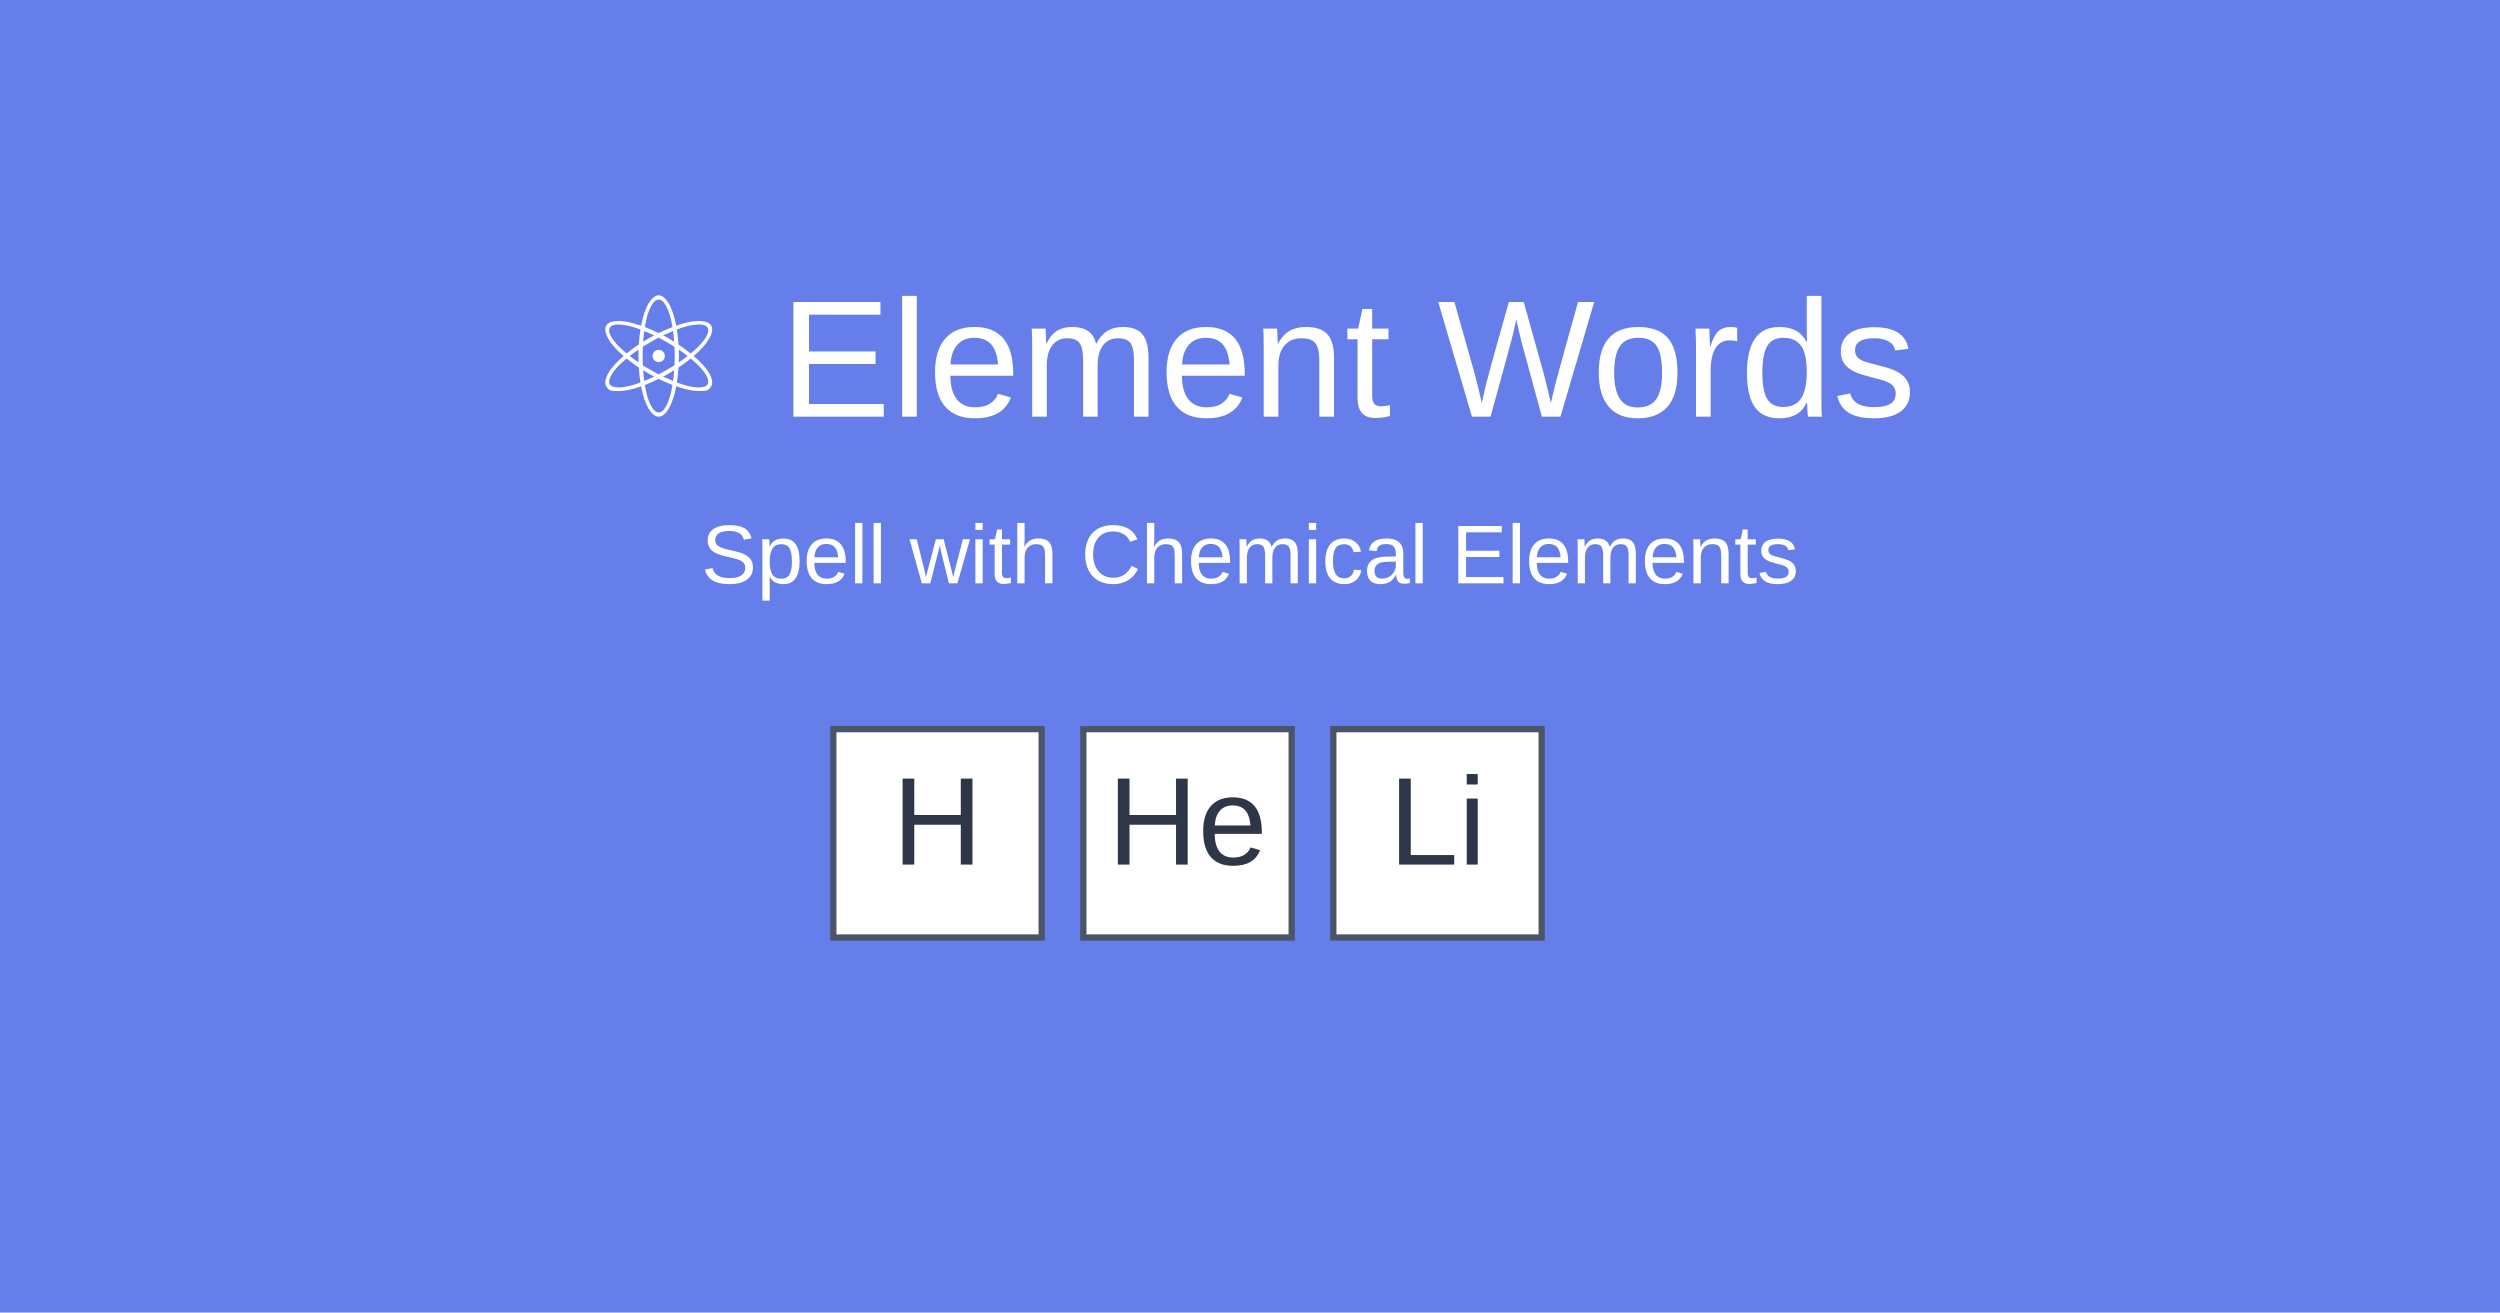
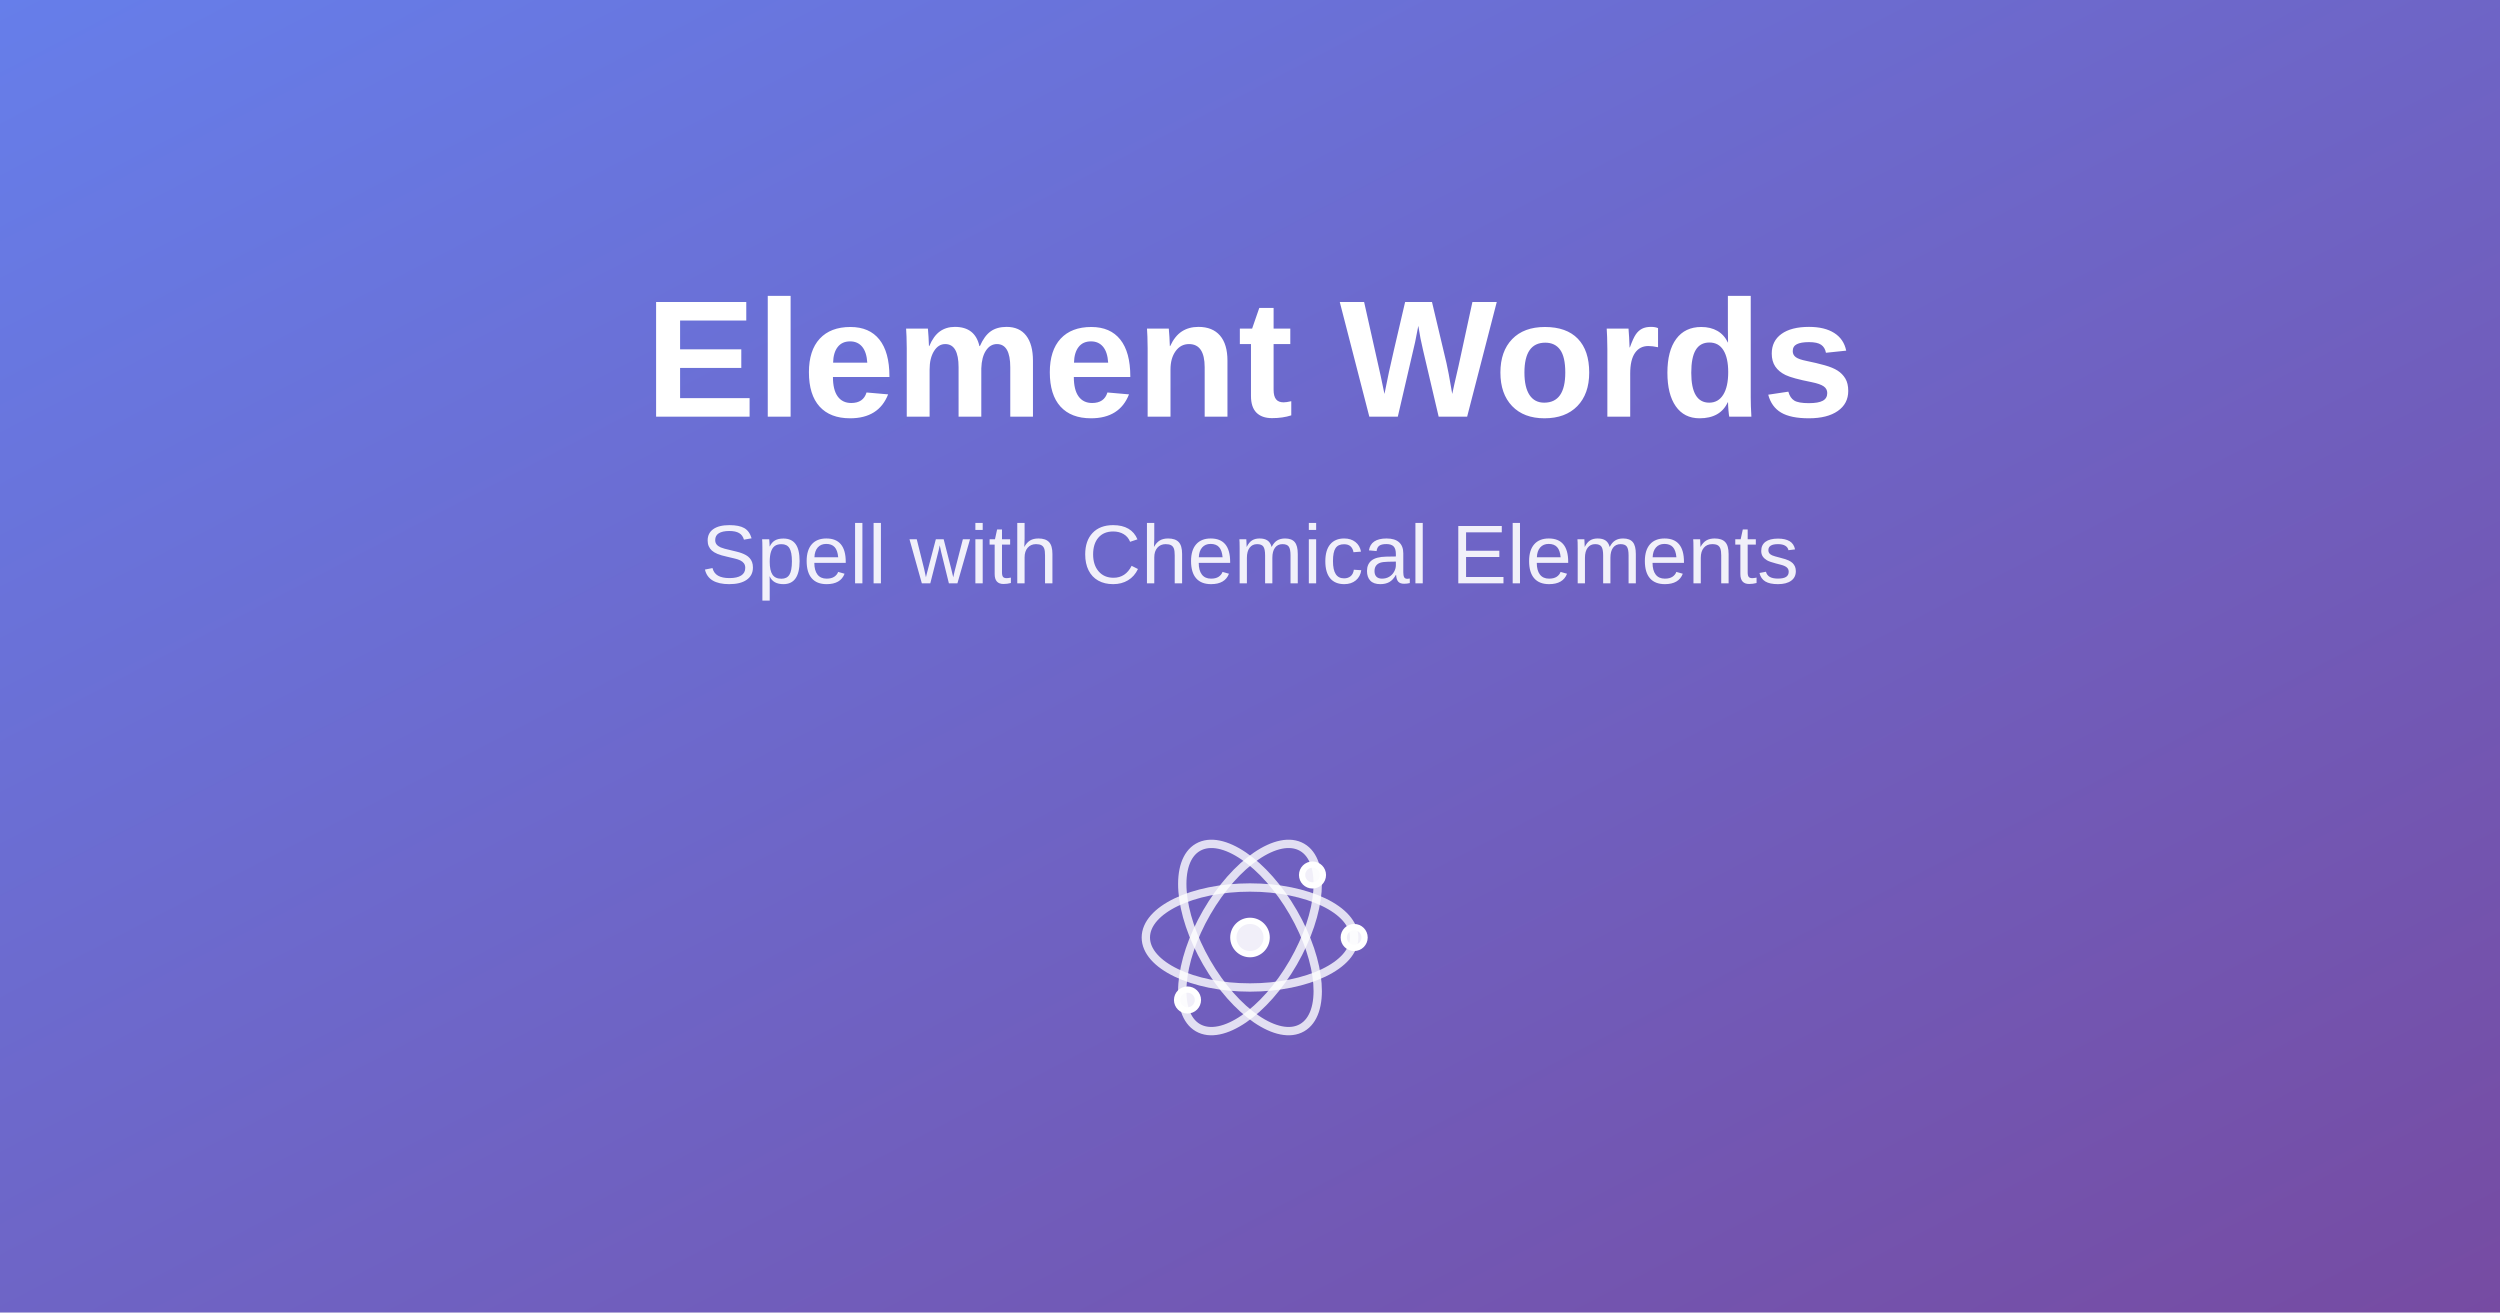
<svg xmlns="http://www.w3.org/2000/svg" viewBox="0 0 1200 630">
-   <rect width="1200" height="630" fill="#667eea" />
-   <text x="600" y="200" text-anchor="middle" fill="white" font-size="80" font-family="Arial">⚛️ Element Words</text>
-   <text x="600" y="280" text-anchor="middle" fill="white" font-size="40" font-family="Arial">Spell with Chemical Elements</text>
-   <rect x="400" y="350" width="100" height="100" fill="white" stroke="#4a5568" stroke-width="3" />
-   <text x="450" y="415" text-anchor="middle" fill="#2d3748" font-size="60" font-family="Arial">H</text>
-   <rect x="520" y="350" width="100" height="100" fill="white" stroke="#4a5568" stroke-width="3" />
-   <text x="570" y="415" text-anchor="middle" fill="#2d3748" font-size="60" font-family="Arial">He</text>
-   <rect x="640" y="350" width="100" height="100" fill="white" stroke="#4a5568" stroke-width="3" />
-   <text x="690" y="415" text-anchor="middle" fill="#2d3748" font-size="60" font-family="Arial">Li</text>
+   <defs>
+     <linearGradient id="bg-gradient" x1="0%" y1="0%" x2="100%" y2="100%">
+       <stop offset="0%" style="stop-color:#667eea;stop-opacity:1" />
+       <stop offset="100%" style="stop-color:#764ba2;stop-opacity:1" />
+     </linearGradient>
+   </defs>
+   <rect width="1200" height="630" fill="url(#bg-gradient)" />
+   <g fill="white" stroke="white" stroke-width="3" fill-opacity="0.9" transform="translate(600, 450)">
+     <circle cx="0" cy="0" r="8" fill="white" />
+     <ellipse cx="0" cy="0" rx="50" ry="24" fill="none" stroke-width="4" opacity="0.8" />
+     <ellipse cx="0" cy="0" rx="50" ry="24" fill="none" stroke-width="4" opacity="0.8" transform="rotate(60)" />
+     <ellipse cx="0" cy="0" rx="50" ry="24" fill="none" stroke-width="4" opacity="0.8" transform="rotate(120)" />
+     <circle cx="50" cy="0" r="5" fill="white" />
+     <circle cx="-30" cy="30" r="5" fill="white" />
+     <circle cx="30" cy="-30" r="5" fill="white" />
+   </g>
+   <text x="600" y="200" text-anchor="middle" fill="white" font-size="80" font-family="Arial, sans-serif" font-weight="bold">Element Words</text>
+   <text x="600" y="280" text-anchor="middle" fill="white" font-size="40" font-family="Arial, sans-serif" opacity="0.9">Spell with Chemical Elements</text>
</svg>
